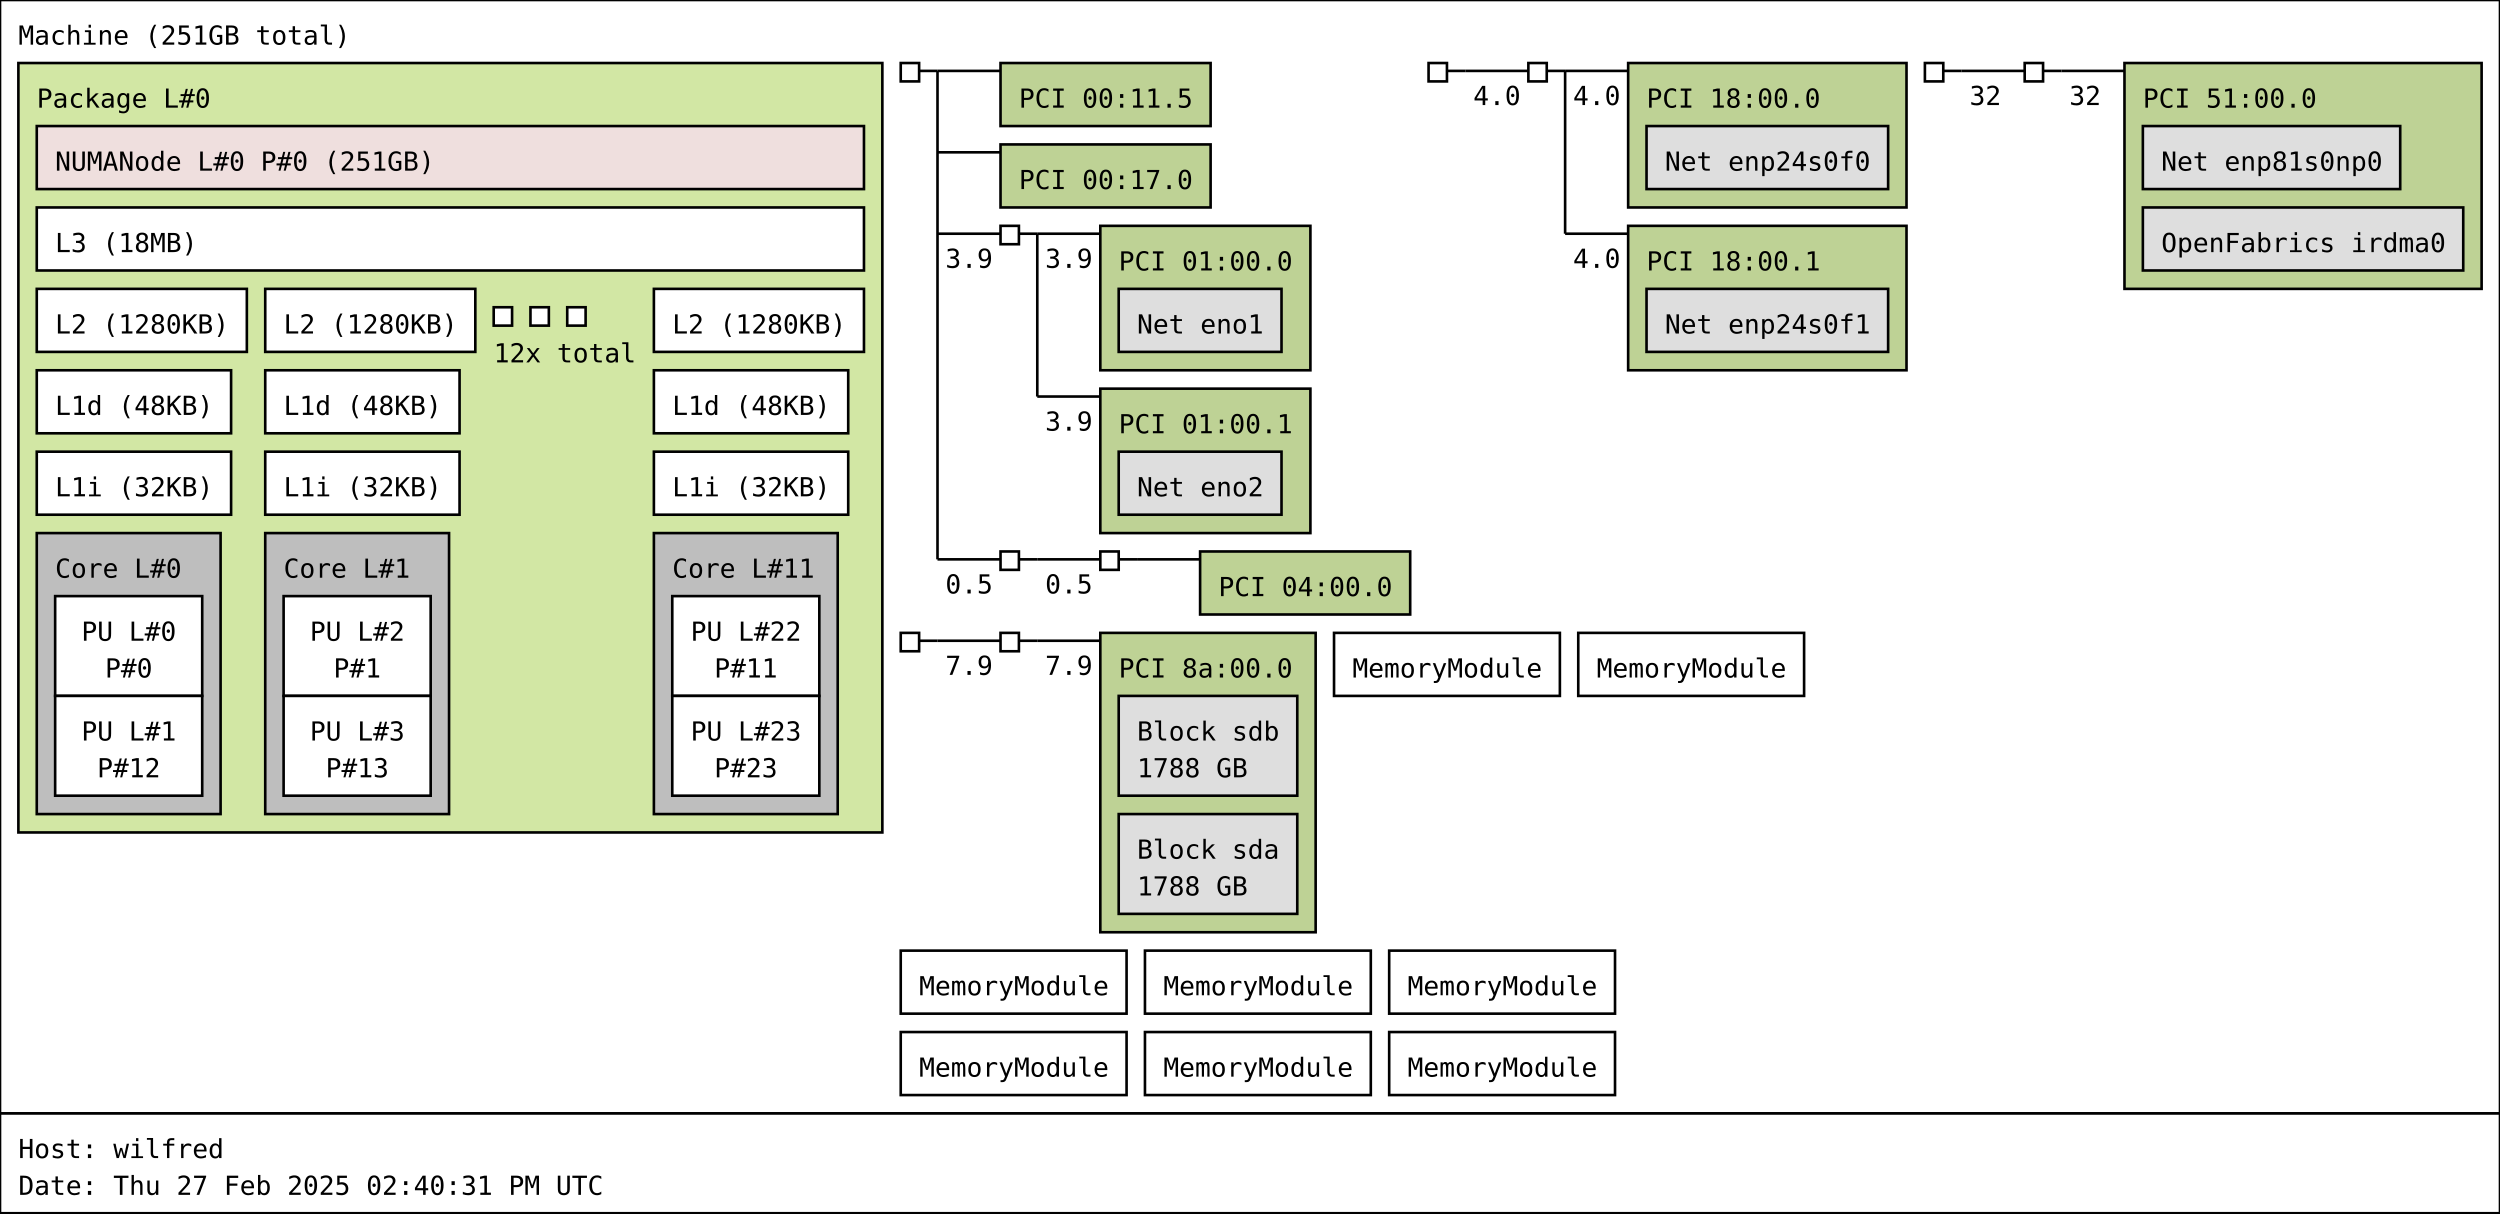
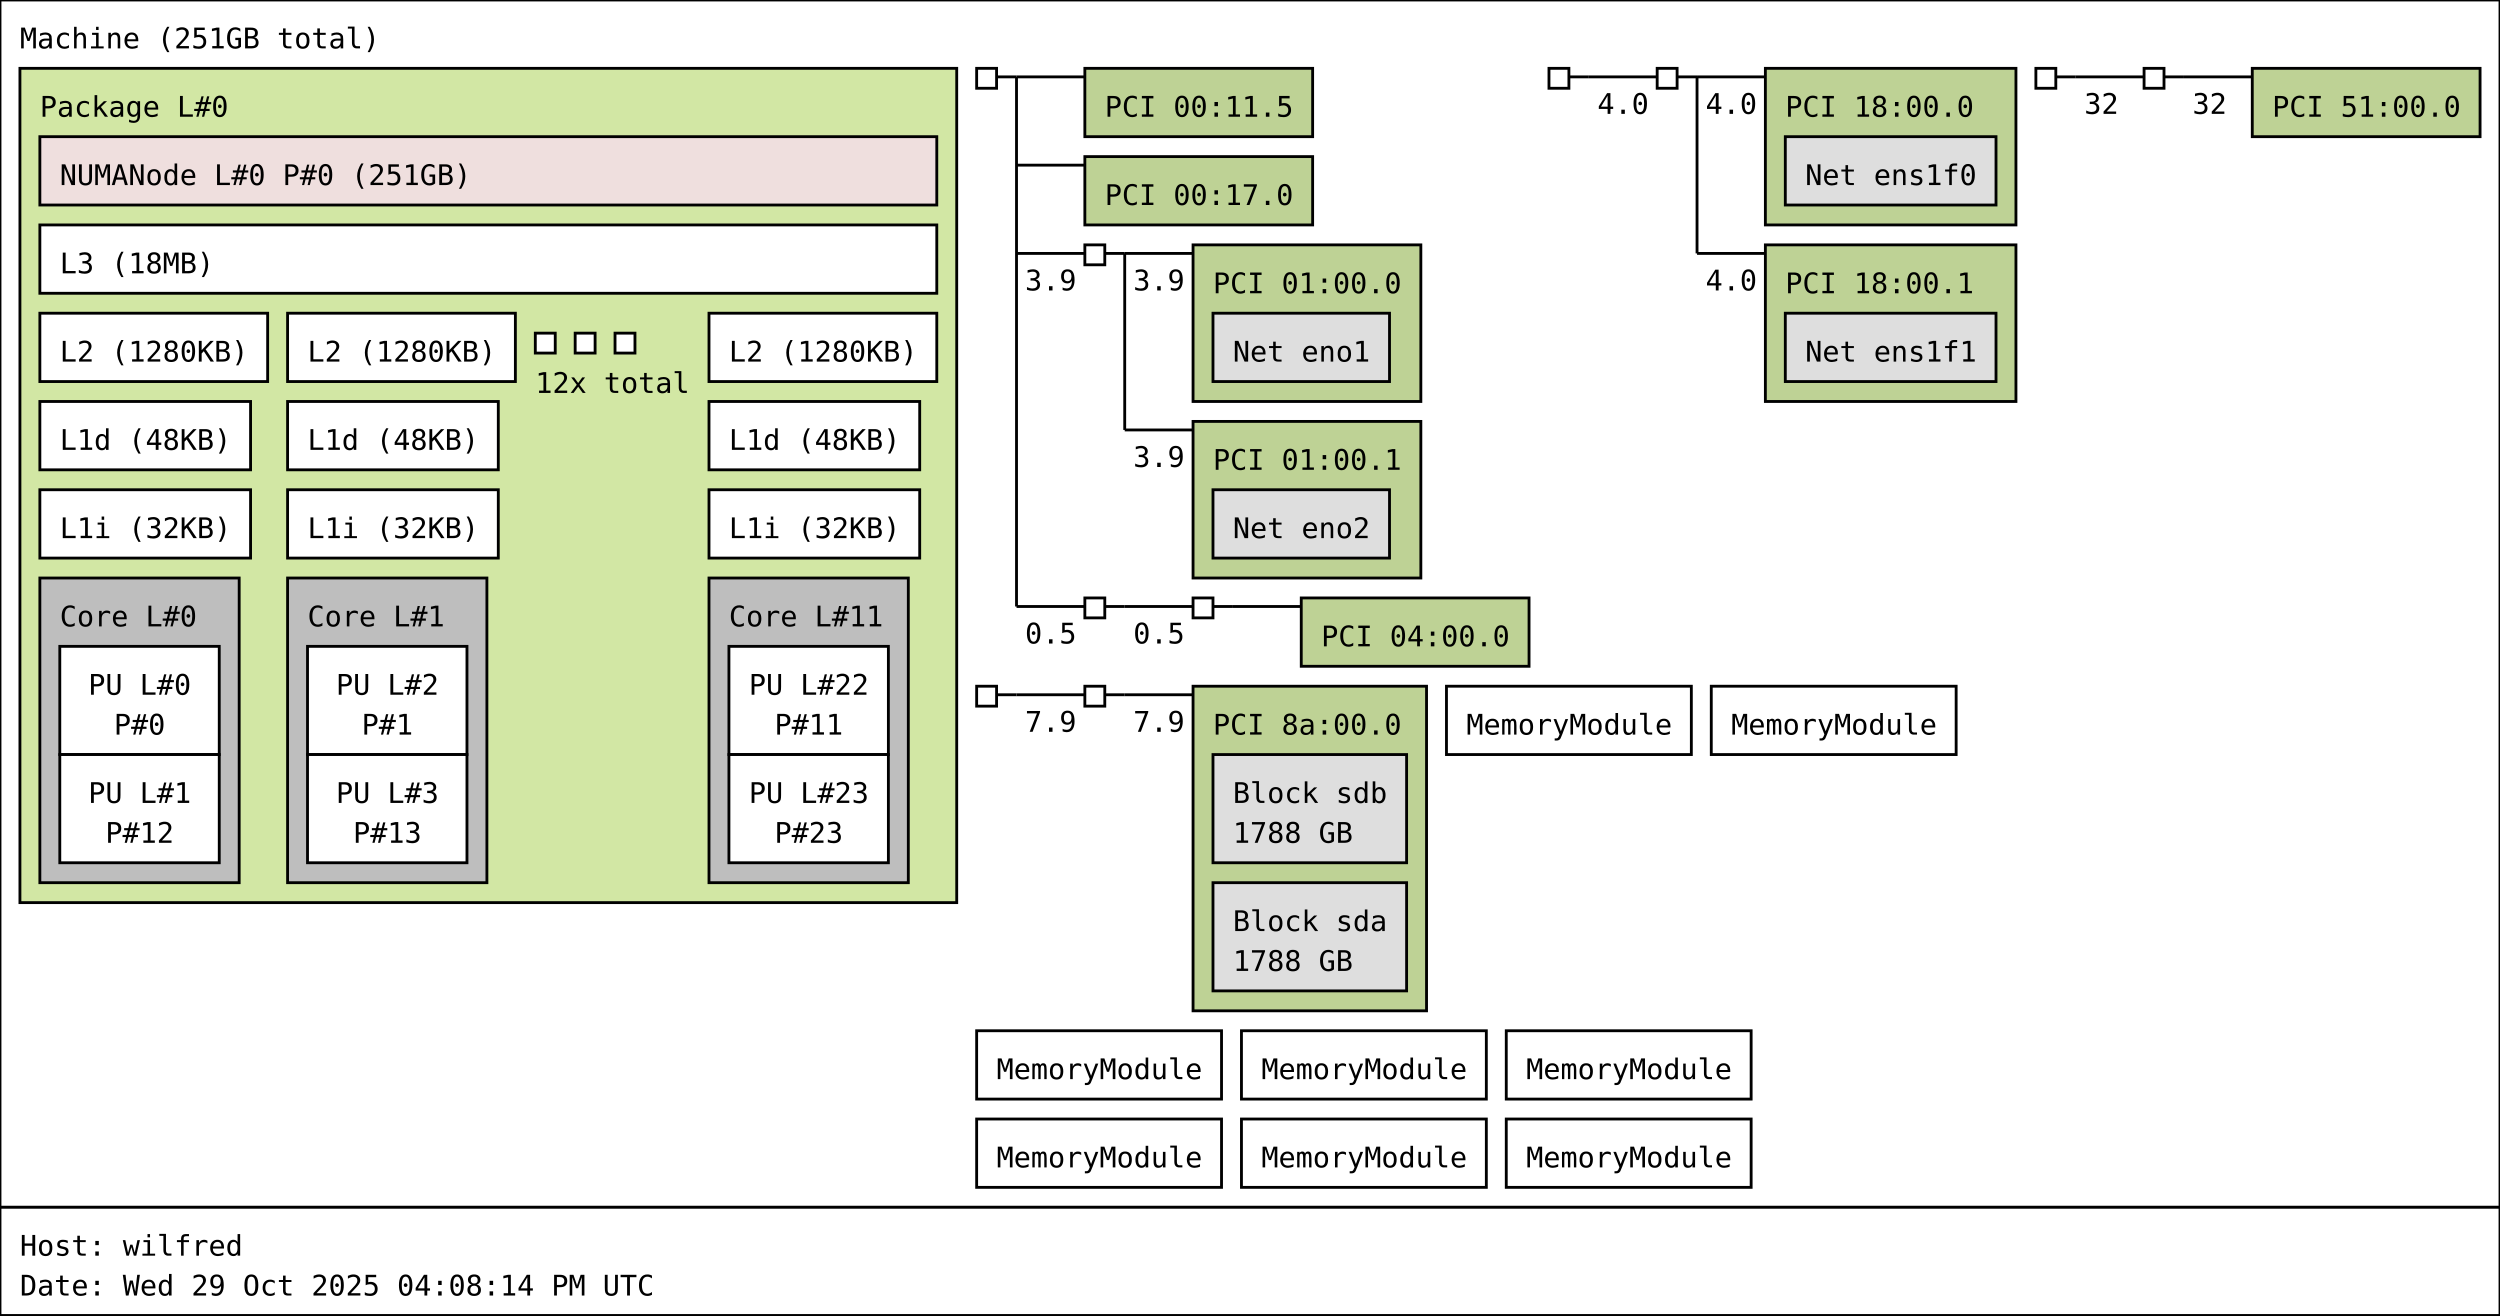
- <svg xmlns="http://www.w3.org/2000/svg" width="952px" height="462px" viewBox="0 0 952px 462px" version="1.1">
-   <rect id="Machine_0_rect" class="Machine" x="0" y="0" width="952" height="424" fill="rgb(255,255,255)" stroke="rgb(0,0,0)" stroke-width="1" />
+ <svg xmlns="http://www.w3.org/2000/svg" width="878px" height="462px" viewBox="0 0 878px 462px" version="1.1">
+   <rect id="Machine_0_rect" class="Machine" x="0" y="0" width="878" height="424" fill="rgb(255,255,255)" stroke="rgb(0,0,0)" stroke-width="1" />
  <text id="Machine_0_text" class="Machine" font-family="Monospace" x="7" y="17" fill="rgb(0,0,0)" font-size="10px">Machine (251GB total)</text>
  <rect id="Package_0_rect" class="Package" x="7" y="24" width="329" height="293" fill="rgb(210,231,164)" stroke="rgb(0,0,0)" stroke-width="1" />
  <text id="Package_0_text" class="Package" font-family="Monospace" x="14" y="41" fill="rgb(0,0,0)" font-size="10px">Package L#0</text>
  <rect id="L3_0_rect" class="L3" x="14" y="79" width="315" height="24" fill="rgb(255,255,255)" stroke="rgb(0,0,0)" stroke-width="1" />
  <text id="L3_0_text" class="L3" font-family="Monospace" x="21" y="96" fill="rgb(0,0,0)" font-size="10px">L3 (18MB)</text>
  <rect id="L2_0_rect" class="L2" x="14" y="110" width="80" height="24" fill="rgb(255,255,255)" stroke="rgb(0,0,0)" stroke-width="1" />
  <text id="L2_0_text" class="L2" font-family="Monospace" x="21" y="127" fill="rgb(0,0,0)" font-size="10px">L2 (1280KB)</text>
  <rect id="L1d_0_rect" class="L1d" x="14" y="141" width="74" height="24" fill="rgb(255,255,255)" stroke="rgb(0,0,0)" stroke-width="1" />
  <text id="L1d_0_text" class="L1d" font-family="Monospace" x="21" y="158" fill="rgb(0,0,0)" font-size="10px">L1d (48KB)</text>
  <rect id="L1i_0_rect" class="L1i" x="14" y="172" width="74" height="24" fill="rgb(255,255,255)" stroke="rgb(0,0,0)" stroke-width="1" />
  <text id="L1i_0_text" class="L1i" font-family="Monospace" x="21" y="189" fill="rgb(0,0,0)" font-size="10px">L1i (32KB)</text>
  <rect id="Core_0_rect" class="Core" x="14" y="203" width="70" height="107" fill="rgb(190,190,190)" stroke="rgb(0,0,0)" stroke-width="1" />
  <text id="Core_0_text" class="Core" font-family="Monospace" x="21" y="220" fill="rgb(0,0,0)" font-size="10px">Core L#0</text>
  <rect id="PU_0_rect" class="PU" x="21" y="227" width="56" height="38" fill="rgb(255,255,255)" stroke="rgb(0,0,0)" stroke-width="1" />
  <text id="PU_0_text" class="PU" font-family="Monospace" x="31" y="244" fill="rgb(0,0,0)" font-size="10px">PU L#0</text>
  <text id="PU_0_text_1" class="PU" font-family="Monospace" x="40" y="258" fill="rgb(0,0,0)" font-size="10px">P#0</text>
  <rect id="PU_1_rect" class="PU" x="21" y="265" width="56" height="38" fill="rgb(255,255,255)" stroke="rgb(0,0,0)" stroke-width="1" />
  <text id="PU_1_text" class="PU" font-family="Monospace" x="31" y="282" fill="rgb(0,0,0)" font-size="10px">PU L#1</text>
  <text id="PU_1_text_1" class="PU" font-family="Monospace" x="37" y="296" fill="rgb(0,0,0)" font-size="10px">P#12</text>
  <rect id="L2_1_rect" class="L2" x="101" y="110" width="80" height="24" fill="rgb(255,255,255)" stroke="rgb(0,0,0)" stroke-width="1" />
  <text id="L2_1_text" class="L2" font-family="Monospace" x="108" y="127" fill="rgb(0,0,0)" font-size="10px">L2 (1280KB)</text>
  <rect id="L1d_1_rect" class="L1d" x="101" y="141" width="74" height="24" fill="rgb(255,255,255)" stroke="rgb(0,0,0)" stroke-width="1" />
  <text id="L1d_1_text" class="L1d" font-family="Monospace" x="108" y="158" fill="rgb(0,0,0)" font-size="10px">L1d (48KB)</text>
  <rect id="L1i_1_rect" class="L1i" x="101" y="172" width="74" height="24" fill="rgb(255,255,255)" stroke="rgb(0,0,0)" stroke-width="1" />
  <text id="L1i_1_text" class="L1i" font-family="Monospace" x="108" y="189" fill="rgb(0,0,0)" font-size="10px">L1i (32KB)</text>
  <rect id="Core_1_rect" class="Core" x="101" y="203" width="70" height="107" fill="rgb(190,190,190)" stroke="rgb(0,0,0)" stroke-width="1" />
  <text id="Core_1_text" class="Core" font-family="Monospace" x="108" y="220" fill="rgb(0,0,0)" font-size="10px">Core L#1</text>
  <rect id="PU_2_rect" class="PU" x="108" y="227" width="56" height="38" fill="rgb(255,255,255)" stroke="rgb(0,0,0)" stroke-width="1" />
  <text id="PU_2_text" class="PU" font-family="Monospace" x="118" y="244" fill="rgb(0,0,0)" font-size="10px">PU L#2</text>
  <text id="PU_2_text_1" class="PU" font-family="Monospace" x="127" y="258" fill="rgb(0,0,0)" font-size="10px">P#1</text>
  <rect id="PU_3_rect" class="PU" x="108" y="265" width="56" height="38" fill="rgb(255,255,255)" stroke="rgb(0,0,0)" stroke-width="1" />
  <text id="PU_3_text" class="PU" font-family="Monospace" x="118" y="282" fill="rgb(0,0,0)" font-size="10px">PU L#3</text>
  <text id="PU_3_text_1" class="PU" font-family="Monospace" x="124" y="296" fill="rgb(0,0,0)" font-size="10px">P#13</text>
  <rect id="L2_2_rect" class="L2" x="188" y="117" width="7" height="7" fill="rgb(255,255,255)" stroke="rgb(0,0,0)" stroke-width="1" />
  <rect id="L2_2_rect" class="L2" x="202" y="117" width="7" height="7" fill="rgb(255,255,255)" stroke="rgb(0,0,0)" stroke-width="1" />
  <rect id="L2_2_rect" class="L2" x="216" y="117" width="7" height="7" fill="rgb(255,255,255)" stroke="rgb(0,0,0)" stroke-width="1" />
  <text id="L2_2_text" class="L2" font-family="Monospace" x="188" y="138" fill="rgb(0,0,0)" font-size="10px">12x total</text>
  <rect id="L2_11_rect" class="L2" x="249" y="110" width="80" height="24" fill="rgb(255,255,255)" stroke="rgb(0,0,0)" stroke-width="1" />
  <text id="L2_11_text" class="L2" font-family="Monospace" x="256" y="127" fill="rgb(0,0,0)" font-size="10px">L2 (1280KB)</text>
  <rect id="L1d_11_rect" class="L1d" x="249" y="141" width="74" height="24" fill="rgb(255,255,255)" stroke="rgb(0,0,0)" stroke-width="1" />
  <text id="L1d_11_text" class="L1d" font-family="Monospace" x="256" y="158" fill="rgb(0,0,0)" font-size="10px">L1d (48KB)</text>
  <rect id="L1i_11_rect" class="L1i" x="249" y="172" width="74" height="24" fill="rgb(255,255,255)" stroke="rgb(0,0,0)" stroke-width="1" />
  <text id="L1i_11_text" class="L1i" font-family="Monospace" x="256" y="189" fill="rgb(0,0,0)" font-size="10px">L1i (32KB)</text>
  <rect id="Core_11_rect" class="Core" x="249" y="203" width="70" height="107" fill="rgb(190,190,190)" stroke="rgb(0,0,0)" stroke-width="1" />
  <text id="Core_11_text" class="Core" font-family="Monospace" x="256" y="220" fill="rgb(0,0,0)" font-size="10px">Core L#11</text>
  <rect id="PU_22_rect" class="PU" x="256" y="227" width="56" height="38" fill="rgb(255,255,255)" stroke="rgb(0,0,0)" stroke-width="1" />
  <text id="PU_22_text" class="PU" font-family="Monospace" x="263" y="244" fill="rgb(0,0,0)" font-size="10px">PU L#22</text>
  <text id="PU_22_text_1" class="PU" font-family="Monospace" x="272" y="258" fill="rgb(0,0,0)" font-size="10px">P#11</text>
  <rect id="PU_23_rect" class="PU" x="256" y="265" width="56" height="38" fill="rgb(255,255,255)" stroke="rgb(0,0,0)" stroke-width="1" />
  <text id="PU_23_text" class="PU" font-family="Monospace" x="263" y="282" fill="rgb(0,0,0)" font-size="10px">PU L#23</text>
  <text id="PU_23_text_1" class="PU" font-family="Monospace" x="272" y="296" fill="rgb(0,0,0)" font-size="10px">P#23</text>
  <rect id="NUMANode_0_rect" class="NUMANode" x="14" y="48" width="315" height="24" fill="rgb(239,223,222)" stroke="rgb(0,0,0)" stroke-width="1" />
  <text id="NUMANode_0_text" class="NUMANode" font-family="Monospace" x="21" y="65" fill="rgb(0,0,0)" font-size="10px">NUMANode L#0 P#0 (251GB)</text>
  <rect id="HostBridge_0_rect" class="HostBridge" x="343" y="24" width="7" height="7" fill="rgb(255,255,255)" stroke="rgb(0,0,0)" stroke-width="1" />
  <line id="HostBridge_0_line" class="HostBridge" x1="350" y1="27" x2="357" y2="27" stroke="rgb(0,0,0)" stroke-width="1" />
  <line id="HostBridge_0_line_2" class="HostBridge" x1="357" y1="27" x2="381" y2="27" stroke="rgb(0,0,0)" stroke-width="1" />
  <line id="HostBridge_0_line_3" class="HostBridge" x1="357" y1="58" x2="381" y2="58" stroke="rgb(0,0,0)" stroke-width="1" />
  <line id="HostBridge_0_line_4" class="HostBridge" x1="357" y1="89" x2="381" y2="89" stroke="rgb(0,0,0)" stroke-width="1" />
  <text id="HostBridge_0_text_4" class="HostBridge" font-family="Monospace" x="360" y="102" fill="rgb(0,0,0)" font-size="10px">3.9</text>
  <line id="HostBridge_0_line_5" class="HostBridge" x1="357" y1="213" x2="381" y2="213" stroke="rgb(0,0,0)" stroke-width="1" />
  <text id="HostBridge_0_text_5" class="HostBridge" font-family="Monospace" x="360" y="226" fill="rgb(0,0,0)" font-size="10px">0.5</text>
  <line id="HostBridge_0_line_1" class="HostBridge" x1="357" y1="27" x2="357" y2="213" stroke="rgb(0,0,0)" stroke-width="1" />
  <rect id="PCI_0_rect" class="PCI" x="381" y="24" width="80" height="24" fill="rgb(190,210,149)" stroke="rgb(0,0,0)" stroke-width="1" />
  <text id="PCI_0_text" class="PCI" font-family="Monospace" x="388" y="41" fill="rgb(0,0,0)" font-size="10px">PCI 00:11.5</text>
  <rect id="PCI_1_rect" class="PCI" x="381" y="55" width="80" height="24" fill="rgb(190,210,149)" stroke="rgb(0,0,0)" stroke-width="1" />
  <text id="PCI_1_text" class="PCI" font-family="Monospace" x="388" y="72" fill="rgb(0,0,0)" font-size="10px">PCI 00:17.0</text>
  <rect id="PCIBridge_1_rect" class="PCIBridge" x="381" y="86" width="7" height="7" fill="rgb(255,255,255)" stroke="rgb(0,0,0)" stroke-width="1" />
  <line id="PCIBridge_1_line" class="PCIBridge" x1="388" y1="89" x2="395" y2="89" stroke="rgb(0,0,0)" stroke-width="1" />
  <line id="PCIBridge_1_line_2" class="PCIBridge" x1="395" y1="89" x2="419" y2="89" stroke="rgb(0,0,0)" stroke-width="1" />
  <text id="PCIBridge_1_text_2" class="PCIBridge" font-family="Monospace" x="398" y="102" fill="rgb(0,0,0)" font-size="10px">3.9</text>
  <line id="PCIBridge_1_line_3" class="PCIBridge" x1="395" y1="151" x2="419" y2="151" stroke="rgb(0,0,0)" stroke-width="1" />
  <text id="PCIBridge_1_text_3" class="PCIBridge" font-family="Monospace" x="398" y="164" fill="rgb(0,0,0)" font-size="10px">3.9</text>
  <line id="PCIBridge_1_line_1" class="PCIBridge" x1="395" y1="89" x2="395" y2="151" stroke="rgb(0,0,0)" stroke-width="1" />
  <rect id="PCI_2_rect" class="PCI" x="419" y="86" width="80" height="55" fill="rgb(190,210,149)" stroke="rgb(0,0,0)" stroke-width="1" />
  <text id="PCI_2_text" class="PCI" font-family="Monospace" x="426" y="103" fill="rgb(0,0,0)" font-size="10px">PCI 01:00.0</text>
  <rect id="Net_0_rect" class="Net" x="426" y="110" width="62" height="24" fill="rgb(222,222,222)" stroke="rgb(0,0,0)" stroke-width="1" />
  <text id="Net_0_text" class="Net" font-family="Monospace" x="433" y="127" fill="rgb(0,0,0)" font-size="10px">Net eno1</text>
  <rect id="PCI_3_rect" class="PCI" x="419" y="148" width="80" height="55" fill="rgb(190,210,149)" stroke="rgb(0,0,0)" stroke-width="1" />
  <text id="PCI_3_text" class="PCI" font-family="Monospace" x="426" y="165" fill="rgb(0,0,0)" font-size="10px">PCI 01:00.1</text>
  <rect id="Net_1_rect" class="Net" x="426" y="172" width="62" height="24" fill="rgb(222,222,222)" stroke="rgb(0,0,0)" stroke-width="1" />
  <text id="Net_1_text" class="Net" font-family="Monospace" x="433" y="189" fill="rgb(0,0,0)" font-size="10px">Net eno2</text>
  <rect id="PCIBridge_2_rect" class="PCIBridge" x="381" y="210" width="7" height="7" fill="rgb(255,255,255)" stroke="rgb(0,0,0)" stroke-width="1" />
  <line id="PCIBridge_2_line" class="PCIBridge" x1="388" y1="213" x2="395" y2="213" stroke="rgb(0,0,0)" stroke-width="1" />
  <line id="PCIBridge_2_line_2" class="PCIBridge" x1="395" y1="213" x2="419" y2="213" stroke="rgb(0,0,0)" stroke-width="1" />
  <text id="PCIBridge_2_text_2" class="PCIBridge" font-family="Monospace" x="398" y="226" fill="rgb(0,0,0)" font-size="10px">0.5</text>
  <line id="PCIBridge_2_line_1" class="PCIBridge" x1="395" y1="213" x2="395" y2="213" stroke="rgb(0,0,0)" stroke-width="1" />
  <rect id="PCIBridge_3_rect" class="PCIBridge" x="419" y="210" width="7" height="7" fill="rgb(255,255,255)" stroke="rgb(0,0,0)" stroke-width="1" />
  <line id="PCIBridge_3_line" class="PCIBridge" x1="426" y1="213" x2="433" y2="213" stroke="rgb(0,0,0)" stroke-width="1" />
  <line id="PCIBridge_3_line_2" class="PCIBridge" x1="433" y1="213" x2="457" y2="213" stroke="rgb(0,0,0)" stroke-width="1" />
  <line id="PCIBridge_3_line_1" class="PCIBridge" x1="433" y1="213" x2="433" y2="213" stroke="rgb(0,0,0)" stroke-width="1" />
  <rect id="PCI_4_rect" class="PCI" x="457" y="210" width="80" height="24" fill="rgb(190,210,149)" stroke="rgb(0,0,0)" stroke-width="1" />
  <text id="PCI_4_text" class="PCI" font-family="Monospace" x="464" y="227" fill="rgb(0,0,0)" font-size="10px">PCI 04:00.0</text>
  <rect id="HostBridge_4_rect" class="HostBridge" x="544" y="24" width="7" height="7" fill="rgb(255,255,255)" stroke="rgb(0,0,0)" stroke-width="1" />
  <line id="HostBridge_4_line" class="HostBridge" x1="551" y1="27" x2="558" y2="27" stroke="rgb(0,0,0)" stroke-width="1" />
  <line id="HostBridge_4_line_2" class="HostBridge" x1="558" y1="27" x2="582" y2="27" stroke="rgb(0,0,0)" stroke-width="1" />
  <text id="HostBridge_4_text_2" class="HostBridge" font-family="Monospace" x="561" y="40" fill="rgb(0,0,0)" font-size="10px">4.0</text>
  <line id="HostBridge_4_line_1" class="HostBridge" x1="558" y1="27" x2="558" y2="27" stroke="rgb(0,0,0)" stroke-width="1" />
  <rect id="PCIBridge_5_rect" class="PCIBridge" x="582" y="24" width="7" height="7" fill="rgb(255,255,255)" stroke="rgb(0,0,0)" stroke-width="1" />
  <line id="PCIBridge_5_line" class="PCIBridge" x1="589" y1="27" x2="596" y2="27" stroke="rgb(0,0,0)" stroke-width="1" />
  <line id="PCIBridge_5_line_2" class="PCIBridge" x1="596" y1="27" x2="620" y2="27" stroke="rgb(0,0,0)" stroke-width="1" />
  <text id="PCIBridge_5_text_2" class="PCIBridge" font-family="Monospace" x="599" y="40" fill="rgb(0,0,0)" font-size="10px">4.0</text>
  <line id="PCIBridge_5_line_3" class="PCIBridge" x1="596" y1="89" x2="620" y2="89" stroke="rgb(0,0,0)" stroke-width="1" />
  <text id="PCIBridge_5_text_3" class="PCIBridge" font-family="Monospace" x="599" y="102" fill="rgb(0,0,0)" font-size="10px">4.0</text>
  <line id="PCIBridge_5_line_1" class="PCIBridge" x1="596" y1="27" x2="596" y2="89" stroke="rgb(0,0,0)" stroke-width="1" />
-   <rect id="PCI_5_rect" class="PCI" x="620" y="24" width="106" height="55" fill="rgb(190,210,149)" stroke="rgb(0,0,0)" stroke-width="1" />
+   <rect id="PCI_5_rect" class="PCI" x="620" y="24" width="88" height="55" fill="rgb(190,210,149)" stroke="rgb(0,0,0)" stroke-width="1" />
  <text id="PCI_5_text" class="PCI" font-family="Monospace" x="627" y="41" fill="rgb(0,0,0)" font-size="10px">PCI 18:00.0</text>
-   <rect id="Net_2_rect" class="Net" x="627" y="48" width="92" height="24" fill="rgb(222,222,222)" stroke="rgb(0,0,0)" stroke-width="1" />
-   <text id="Net_2_text" class="Net" font-family="Monospace" x="634" y="65" fill="rgb(0,0,0)" font-size="10px">Net enp24s0f0</text>
-   <rect id="PCI_6_rect" class="PCI" x="620" y="86" width="106" height="55" fill="rgb(190,210,149)" stroke="rgb(0,0,0)" stroke-width="1" />
+   <rect id="Net_2_rect" class="Net" x="627" y="48" width="74" height="24" fill="rgb(222,222,222)" stroke="rgb(0,0,0)" stroke-width="1" />
+   <text id="Net_2_text" class="Net" font-family="Monospace" x="634" y="65" fill="rgb(0,0,0)" font-size="10px">Net ens1f0</text>
+   <rect id="PCI_6_rect" class="PCI" x="620" y="86" width="88" height="55" fill="rgb(190,210,149)" stroke="rgb(0,0,0)" stroke-width="1" />
  <text id="PCI_6_text" class="PCI" font-family="Monospace" x="627" y="103" fill="rgb(0,0,0)" font-size="10px">PCI 18:00.1</text>
-   <rect id="Net_3_rect" class="Net" x="627" y="110" width="92" height="24" fill="rgb(222,222,222)" stroke="rgb(0,0,0)" stroke-width="1" />
-   <text id="Net_3_text" class="Net" font-family="Monospace" x="634" y="127" fill="rgb(0,0,0)" font-size="10px">Net enp24s0f1</text>
-   <rect id="HostBridge_6_rect" class="HostBridge" x="733" y="24" width="7" height="7" fill="rgb(255,255,255)" stroke="rgb(0,0,0)" stroke-width="1" />
-   <line id="HostBridge_6_line" class="HostBridge" x1="740" y1="27" x2="747" y2="27" stroke="rgb(0,0,0)" stroke-width="1" />
-   <line id="HostBridge_6_line_2" class="HostBridge" x1="747" y1="27" x2="771" y2="27" stroke="rgb(0,0,0)" stroke-width="1" />
-   <text id="HostBridge_6_text_2" class="HostBridge" font-family="Monospace" x="750" y="40" fill="rgb(0,0,0)" font-size="10px">32</text>
-   <line id="HostBridge_6_line_1" class="HostBridge" x1="747" y1="27" x2="747" y2="27" stroke="rgb(0,0,0)" stroke-width="1" />
-   <rect id="PCIBridge_7_rect" class="PCIBridge" x="771" y="24" width="7" height="7" fill="rgb(255,255,255)" stroke="rgb(0,0,0)" stroke-width="1" />
-   <line id="PCIBridge_7_line" class="PCIBridge" x1="778" y1="27" x2="785" y2="27" stroke="rgb(0,0,0)" stroke-width="1" />
-   <line id="PCIBridge_7_line_2" class="PCIBridge" x1="785" y1="27" x2="809" y2="27" stroke="rgb(0,0,0)" stroke-width="1" />
-   <text id="PCIBridge_7_text_2" class="PCIBridge" font-family="Monospace" x="788" y="40" fill="rgb(0,0,0)" font-size="10px">32</text>
-   <line id="PCIBridge_7_line_1" class="PCIBridge" x1="785" y1="27" x2="785" y2="27" stroke="rgb(0,0,0)" stroke-width="1" />
-   <rect id="PCI_7_rect" class="PCI" x="809" y="24" width="136" height="86" fill="rgb(190,210,149)" stroke="rgb(0,0,0)" stroke-width="1" />
-   <text id="PCI_7_text" class="PCI" font-family="Monospace" x="816" y="41" fill="rgb(0,0,0)" font-size="10px">PCI 51:00.0</text>
-   <rect id="Net_4_rect" class="Net" x="816" y="48" width="98" height="24" fill="rgb(222,222,222)" stroke="rgb(0,0,0)" stroke-width="1" />
-   <text id="Net_4_text" class="Net" font-family="Monospace" x="823" y="65" fill="rgb(0,0,0)" font-size="10px">Net enp81s0np0</text>
-   <rect id="OpenFabrics_5_rect" class="OpenFabrics" x="816" y="79" width="122" height="24" fill="rgb(222,222,222)" stroke="rgb(0,0,0)" stroke-width="1" />
-   <text id="OpenFabrics_5_text" class="OpenFabrics" font-family="Monospace" x="823" y="96" fill="rgb(0,0,0)" font-size="10px">OpenFabrics irdma0</text>
+   <rect id="Net_3_rect" class="Net" x="627" y="110" width="74" height="24" fill="rgb(222,222,222)" stroke="rgb(0,0,0)" stroke-width="1" />
+   <text id="Net_3_text" class="Net" font-family="Monospace" x="634" y="127" fill="rgb(0,0,0)" font-size="10px">Net ens1f1</text>
+   <rect id="HostBridge_6_rect" class="HostBridge" x="715" y="24" width="7" height="7" fill="rgb(255,255,255)" stroke="rgb(0,0,0)" stroke-width="1" />
+   <line id="HostBridge_6_line" class="HostBridge" x1="722" y1="27" x2="729" y2="27" stroke="rgb(0,0,0)" stroke-width="1" />
+   <line id="HostBridge_6_line_2" class="HostBridge" x1="729" y1="27" x2="753" y2="27" stroke="rgb(0,0,0)" stroke-width="1" />
+   <text id="HostBridge_6_text_2" class="HostBridge" font-family="Monospace" x="732" y="40" fill="rgb(0,0,0)" font-size="10px">32</text>
+   <line id="HostBridge_6_line_1" class="HostBridge" x1="729" y1="27" x2="729" y2="27" stroke="rgb(0,0,0)" stroke-width="1" />
+   <rect id="PCIBridge_7_rect" class="PCIBridge" x="753" y="24" width="7" height="7" fill="rgb(255,255,255)" stroke="rgb(0,0,0)" stroke-width="1" />
+   <line id="PCIBridge_7_line" class="PCIBridge" x1="760" y1="27" x2="767" y2="27" stroke="rgb(0,0,0)" stroke-width="1" />
+   <line id="PCIBridge_7_line_2" class="PCIBridge" x1="767" y1="27" x2="791" y2="27" stroke="rgb(0,0,0)" stroke-width="1" />
+   <text id="PCIBridge_7_text_2" class="PCIBridge" font-family="Monospace" x="770" y="40" fill="rgb(0,0,0)" font-size="10px">32</text>
+   <line id="PCIBridge_7_line_1" class="PCIBridge" x1="767" y1="27" x2="767" y2="27" stroke="rgb(0,0,0)" stroke-width="1" />
+   <rect id="PCI_7_rect" class="PCI" x="791" y="24" width="80" height="24" fill="rgb(190,210,149)" stroke="rgb(0,0,0)" stroke-width="1" />
+   <text id="PCI_7_text" class="PCI" font-family="Monospace" x="798" y="41" fill="rgb(0,0,0)" font-size="10px">PCI 51:00.0</text>
  <rect id="HostBridge_8_rect" class="HostBridge" x="343" y="241" width="7" height="7" fill="rgb(255,255,255)" stroke="rgb(0,0,0)" stroke-width="1" />
  <line id="HostBridge_8_line" class="HostBridge" x1="350" y1="244" x2="357" y2="244" stroke="rgb(0,0,0)" stroke-width="1" />
  <line id="HostBridge_8_line_2" class="HostBridge" x1="357" y1="244" x2="381" y2="244" stroke="rgb(0,0,0)" stroke-width="1" />
  <text id="HostBridge_8_text_2" class="HostBridge" font-family="Monospace" x="360" y="257" fill="rgb(0,0,0)" font-size="10px">7.9</text>
  <line id="HostBridge_8_line_1" class="HostBridge" x1="357" y1="244" x2="357" y2="244" stroke="rgb(0,0,0)" stroke-width="1" />
  <rect id="PCIBridge_9_rect" class="PCIBridge" x="381" y="241" width="7" height="7" fill="rgb(255,255,255)" stroke="rgb(0,0,0)" stroke-width="1" />
  <line id="PCIBridge_9_line" class="PCIBridge" x1="388" y1="244" x2="395" y2="244" stroke="rgb(0,0,0)" stroke-width="1" />
  <line id="PCIBridge_9_line_2" class="PCIBridge" x1="395" y1="244" x2="419" y2="244" stroke="rgb(0,0,0)" stroke-width="1" />
  <text id="PCIBridge_9_text_2" class="PCIBridge" font-family="Monospace" x="398" y="257" fill="rgb(0,0,0)" font-size="10px">7.9</text>
  <line id="PCIBridge_9_line_1" class="PCIBridge" x1="395" y1="244" x2="395" y2="244" stroke="rgb(0,0,0)" stroke-width="1" />
  <rect id="PCI_8_rect" class="PCI" x="419" y="241" width="82" height="114" fill="rgb(190,210,149)" stroke="rgb(0,0,0)" stroke-width="1" />
  <text id="PCI_8_text" class="PCI" font-family="Monospace" x="426" y="258" fill="rgb(0,0,0)" font-size="10px">PCI 8a:00.0</text>
-   <rect id="Block_6_rect" class="Block" x="426" y="265" width="68" height="38" fill="rgb(222,222,222)" stroke="rgb(0,0,0)" stroke-width="1" />
-   <text id="Block_6_text" class="Block" font-family="Monospace" x="433" y="282" fill="rgb(0,0,0)" font-size="10px">Block sdb</text>
-   <text id="Block_6_text_1" class="Block" font-family="Monospace" x="433" y="296" fill="rgb(0,0,0)" font-size="10px">1788 GB</text>
-   <rect id="Block_7_rect" class="Block" x="426" y="310" width="68" height="38" fill="rgb(222,222,222)" stroke="rgb(0,0,0)" stroke-width="1" />
-   <text id="Block_7_text" class="Block" font-family="Monospace" x="433" y="327" fill="rgb(0,0,0)" font-size="10px">Block sda</text>
-   <text id="Block_7_text_1" class="Block" font-family="Monospace" x="433" y="341" fill="rgb(0,0,0)" font-size="10px">1788 GB</text>
+   <rect id="Block_4_rect" class="Block" x="426" y="265" width="68" height="38" fill="rgb(222,222,222)" stroke="rgb(0,0,0)" stroke-width="1" />
+   <text id="Block_4_text" class="Block" font-family="Monospace" x="433" y="282" fill="rgb(0,0,0)" font-size="10px">Block sdb</text>
+   <text id="Block_4_text_1" class="Block" font-family="Monospace" x="433" y="296" fill="rgb(0,0,0)" font-size="10px">1788 GB</text>
+   <rect id="Block_5_rect" class="Block" x="426" y="310" width="68" height="38" fill="rgb(222,222,222)" stroke="rgb(0,0,0)" stroke-width="1" />
+   <text id="Block_5_text" class="Block" font-family="Monospace" x="433" y="327" fill="rgb(0,0,0)" font-size="10px">Block sda</text>
+   <text id="Block_5_text_1" class="Block" font-family="Monospace" x="433" y="341" fill="rgb(0,0,0)" font-size="10px">1788 GB</text>
  <rect id="Misc_0_rect" class="Misc" x="508" y="241" width="86" height="24" fill="rgb(255,255,255)" stroke="rgb(0,0,0)" stroke-width="1" />
  <text id="Misc_0_text" class="Misc" font-family="Monospace" x="515" y="258" fill="rgb(0,0,0)" font-size="10px">MemoryModule</text>
  <rect id="Misc_1_rect" class="Misc" x="601" y="241" width="86" height="24" fill="rgb(255,255,255)" stroke="rgb(0,0,0)" stroke-width="1" />
  <text id="Misc_1_text" class="Misc" font-family="Monospace" x="608" y="258" fill="rgb(0,0,0)" font-size="10px">MemoryModule</text>
  <rect id="Misc_2_rect" class="Misc" x="343" y="362" width="86" height="24" fill="rgb(255,255,255)" stroke="rgb(0,0,0)" stroke-width="1" />
  <text id="Misc_2_text" class="Misc" font-family="Monospace" x="350" y="379" fill="rgb(0,0,0)" font-size="10px">MemoryModule</text>
  <rect id="Misc_3_rect" class="Misc" x="436" y="362" width="86" height="24" fill="rgb(255,255,255)" stroke="rgb(0,0,0)" stroke-width="1" />
  <text id="Misc_3_text" class="Misc" font-family="Monospace" x="443" y="379" fill="rgb(0,0,0)" font-size="10px">MemoryModule</text>
  <rect id="Misc_4_rect" class="Misc" x="529" y="362" width="86" height="24" fill="rgb(255,255,255)" stroke="rgb(0,0,0)" stroke-width="1" />
  <text id="Misc_4_text" class="Misc" font-family="Monospace" x="536" y="379" fill="rgb(0,0,0)" font-size="10px">MemoryModule</text>
  <rect id="Misc_5_rect" class="Misc" x="343" y="393" width="86" height="24" fill="rgb(255,255,255)" stroke="rgb(0,0,0)" stroke-width="1" />
  <text id="Misc_5_text" class="Misc" font-family="Monospace" x="350" y="410" fill="rgb(0,0,0)" font-size="10px">MemoryModule</text>
  <rect id="Misc_6_rect" class="Misc" x="436" y="393" width="86" height="24" fill="rgb(255,255,255)" stroke="rgb(0,0,0)" stroke-width="1" />
  <text id="Misc_6_text" class="Misc" font-family="Monospace" x="443" y="410" fill="rgb(0,0,0)" font-size="10px">MemoryModule</text>
  <rect id="Misc_7_rect" class="Misc" x="529" y="393" width="86" height="24" fill="rgb(255,255,255)" stroke="rgb(0,0,0)" stroke-width="1" />
  <text id="Misc_7_text" class="Misc" font-family="Monospace" x="536" y="410" fill="rgb(0,0,0)" font-size="10px">MemoryModule</text>
-   <rect id="anon_rect" x="0" y="424" width="952" height="38" fill="rgb(255,255,255)" stroke="rgb(0,0,0)" stroke-width="1" />
+   <rect id="anon_rect" x="0" y="424" width="878" height="38" fill="rgb(255,255,255)" stroke="rgb(0,0,0)" stroke-width="1" />
  <text id="anon_text" font-family="Monospace" x="7" y="441" fill="rgb(0,0,0)" font-size="10px">Host: wilfred</text>
-   <text id="anon_text_1" font-family="Monospace" x="7" y="455" fill="rgb(0,0,0)" font-size="10px">Date: Thu 27 Feb 2025 02:40:31 PM UTC</text>
+   <text id="anon_text_1" font-family="Monospace" x="7" y="455" fill="rgb(0,0,0)" font-size="10px">Date: Wed 29 Oct 2025 04:08:14 PM UTC</text>
</svg>
